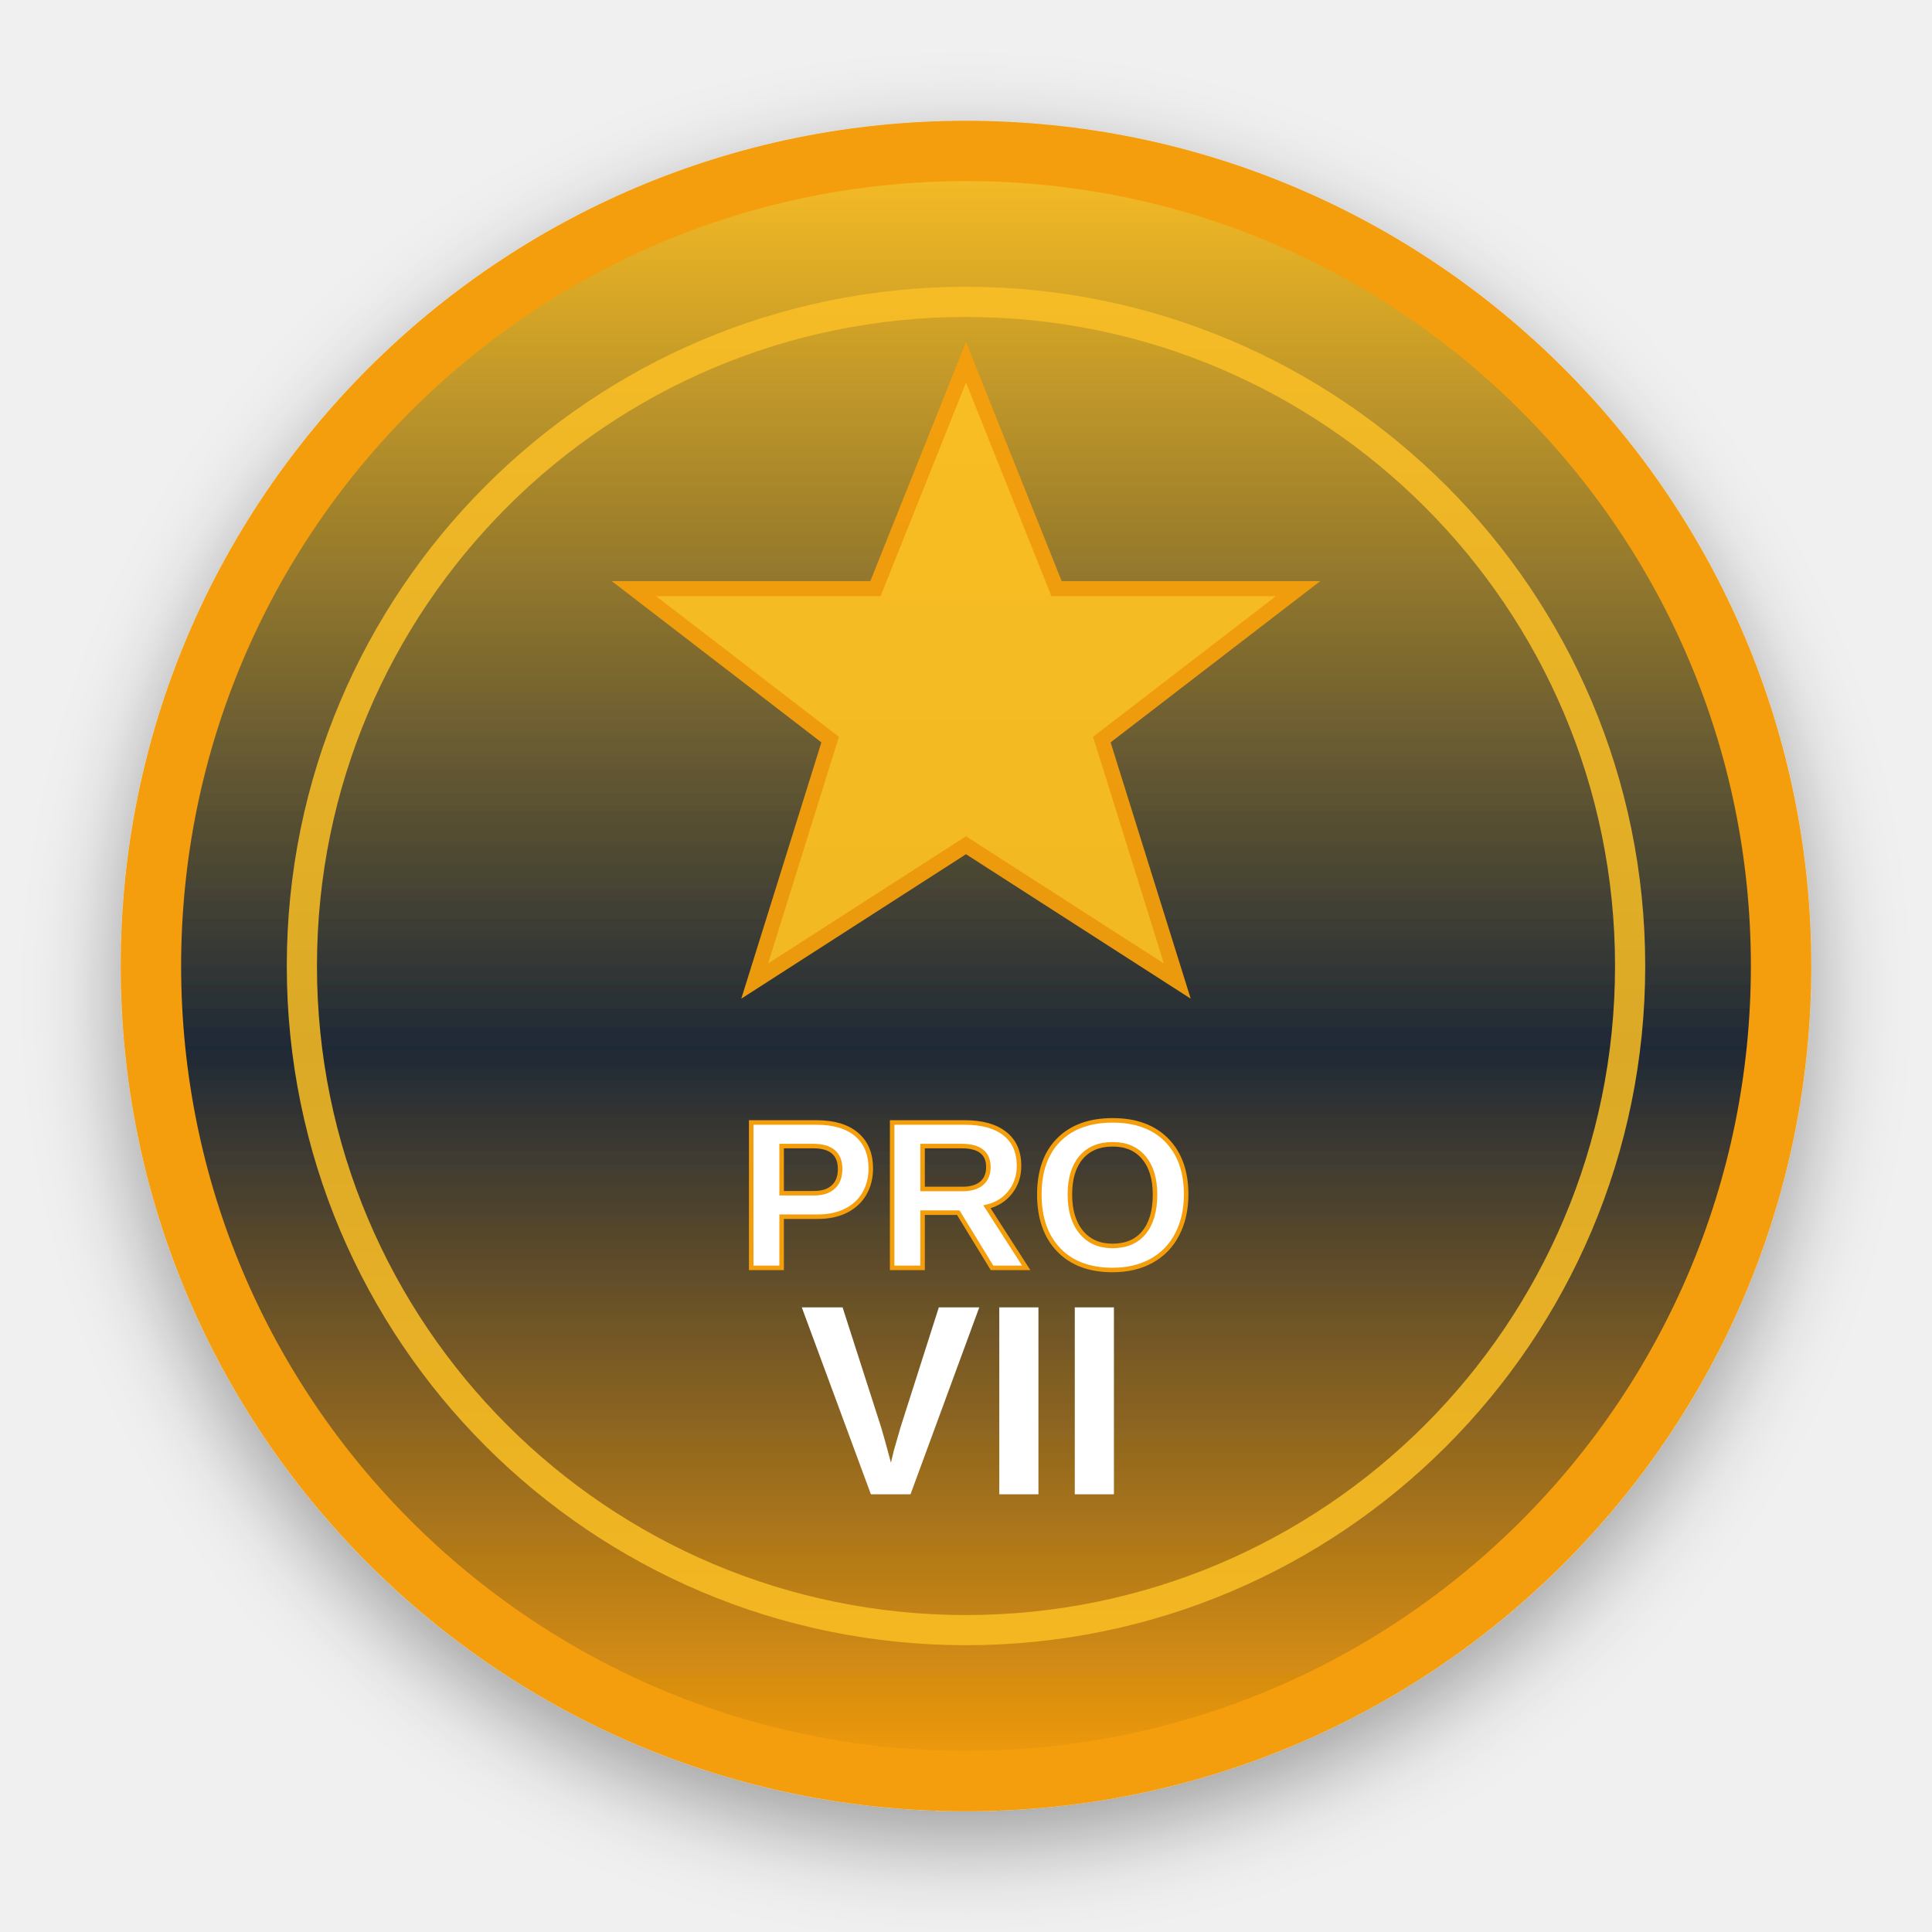
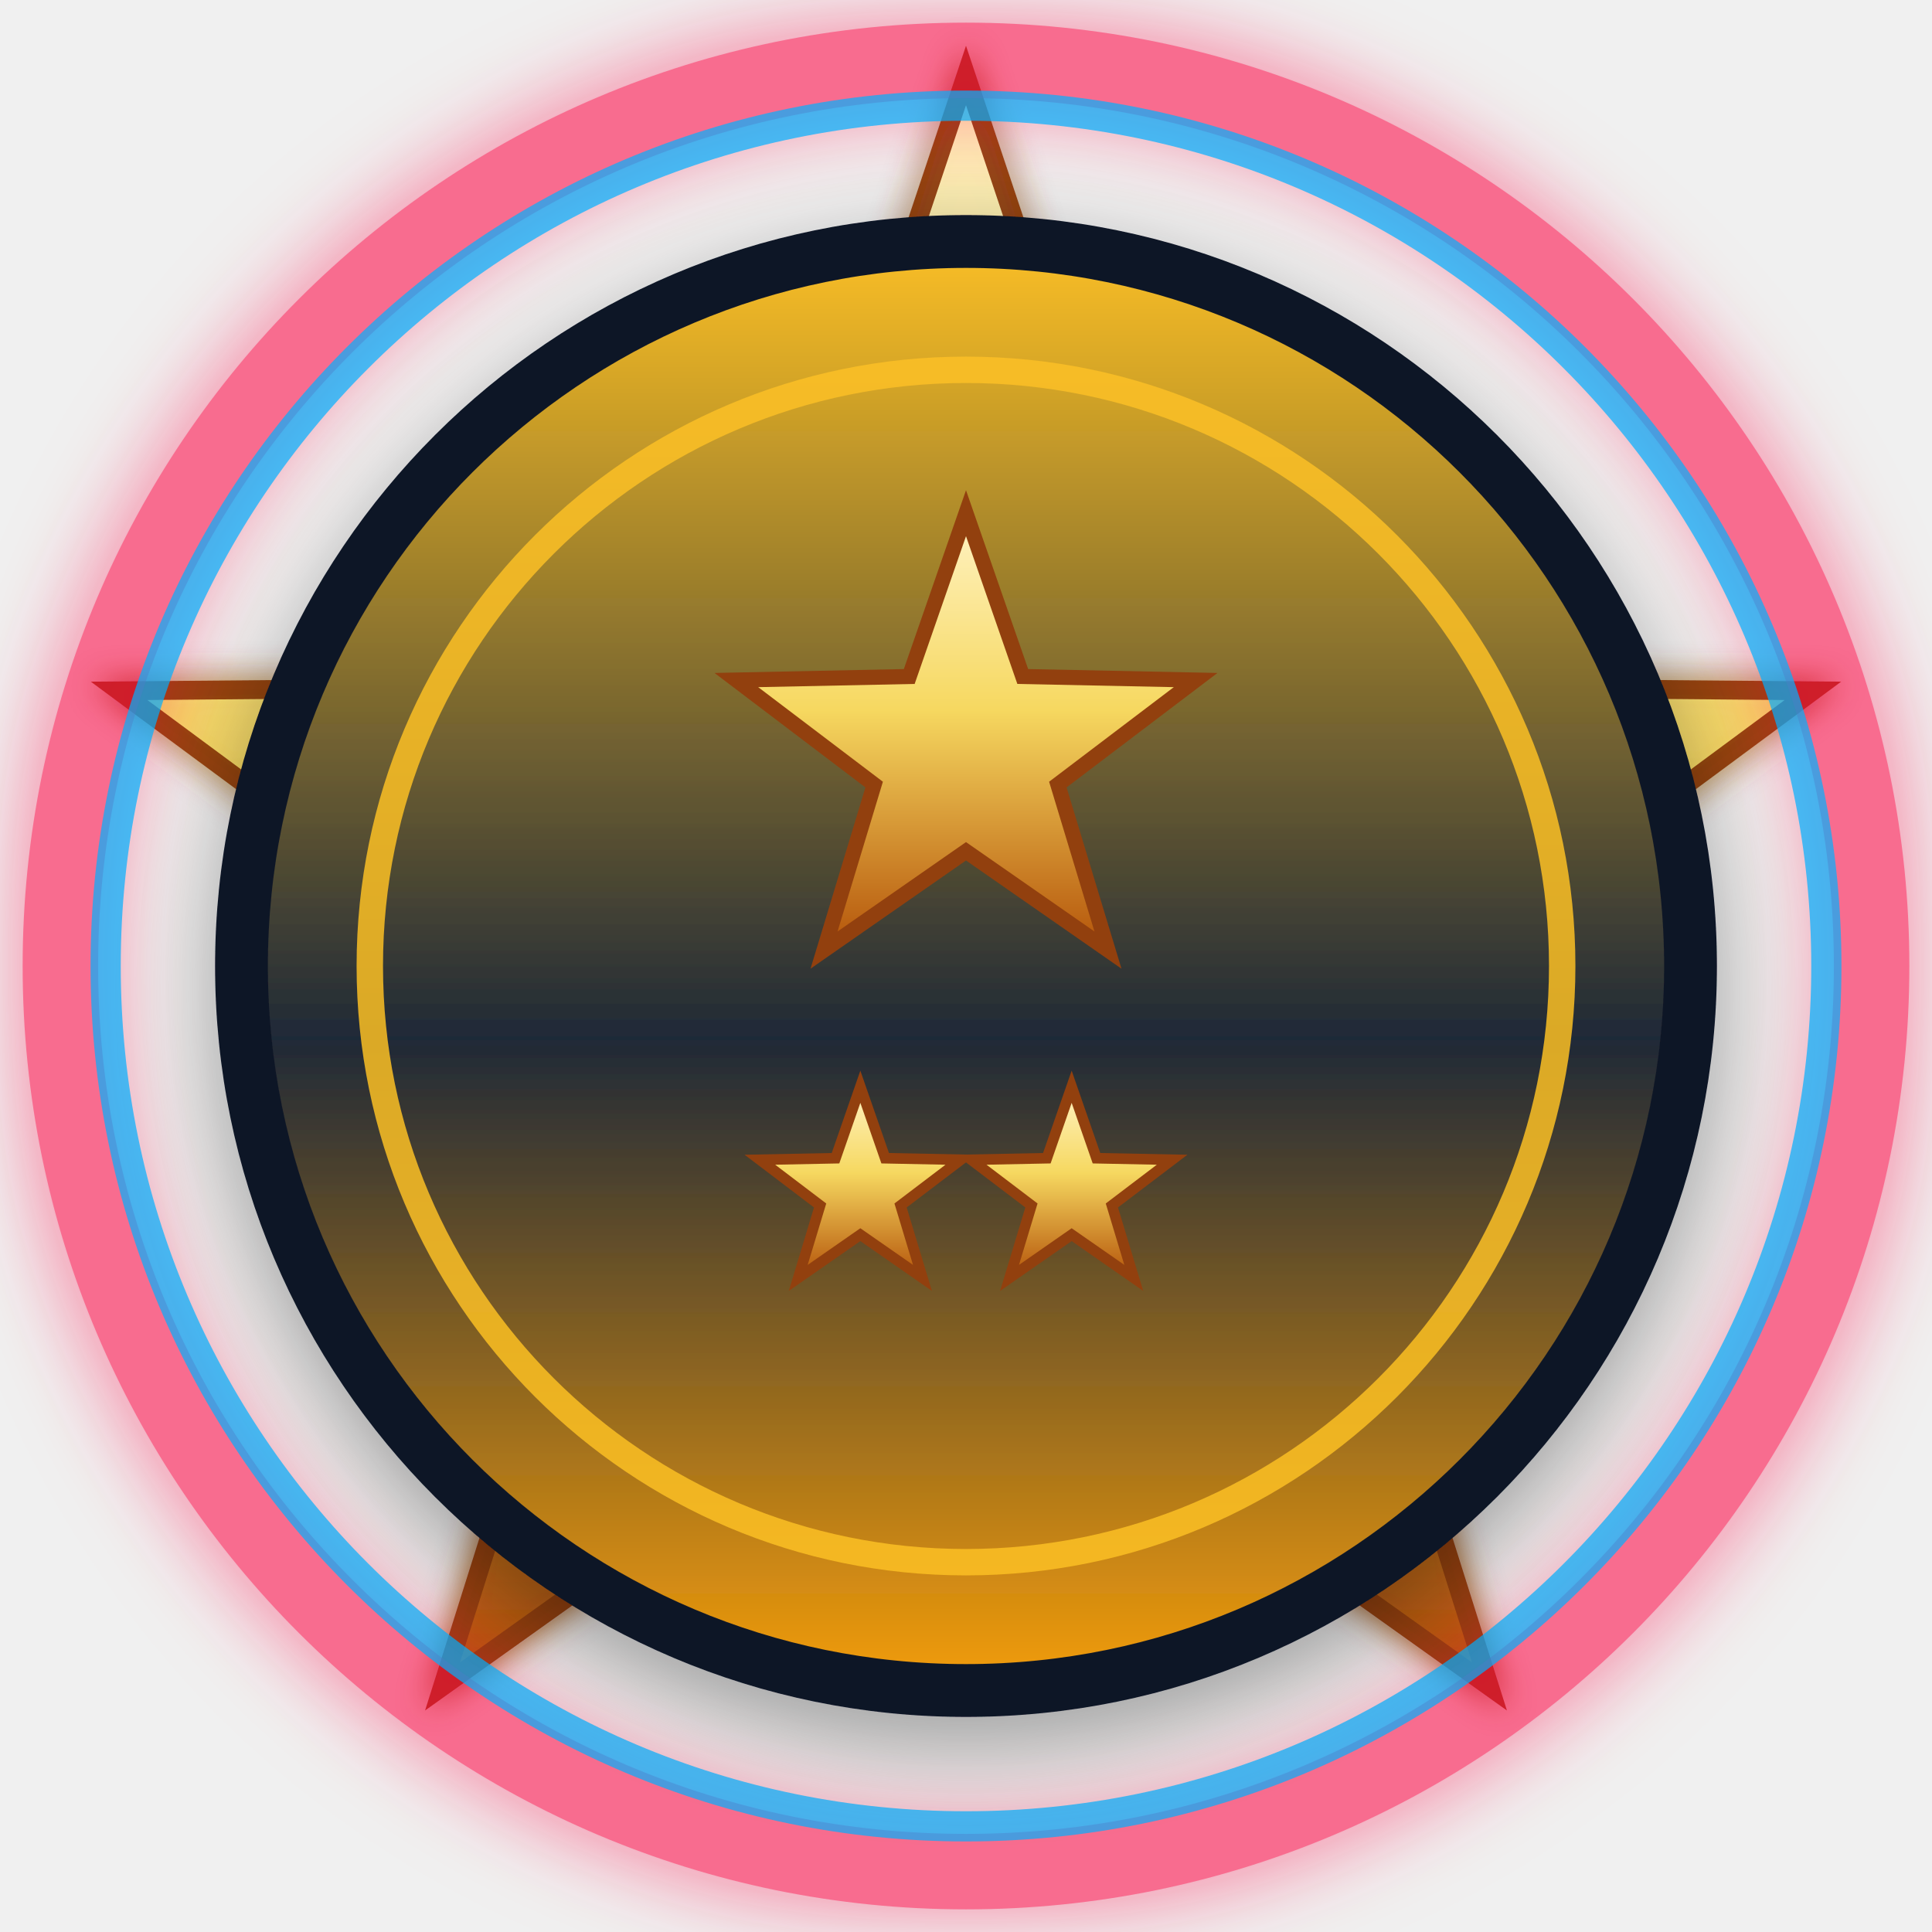
<svg xmlns="http://www.w3.org/2000/svg" width="256" height="256" viewBox="0 0 256 256" role="img" aria-label="PRO VII badge">
  <defs>
    <linearGradient id="g" x1="0" y1="0" x2="0" y2="1">
      <stop offset="0%" stop-color="#FBBF24" />
      <stop offset="55%" stop-color="#1F2937" />
      <stop offset="100%" stop-color="#F59E0B" />
    </linearGradient>
-     <filter id="shadow" x="-20%" y="-20%" width="140%" height="140%">
+     <filter id="rainbowGlow" x="-60%" y="-60%" width="220%" height="220%">
+       <feGaussianBlur stdDeviation="6" result="blur" />
+       <feMerge>
+         <feMergeNode in="blur" />
+         <feMergeNode in="SourceGraphic" />
+       </feMerge>
+     </filter>
+     <linearGradient id="starMetal" x1="0" y1="0" x2="0" y2="1">
+       <stop offset="0%" stop-color="#FFF3C4" />
+       <stop offset="45%" stop-color="#F6D860" />
+       <stop offset="100%" stop-color="#B45309" />
+     </linearGradient>
+     <filter id="starGlow" x="-30%" y="-30%" width="160%" height="160%">
+       <feGaussianBlur stdDeviation="2.2" result="b" />
+       <feMerge>
+         <feMergeNode in="b" />
+         <feMergeNode in="SourceGraphic" />
+       </feMerge>
+     </filter>
+     <linearGradient id="innerStarMetal" x1="0" y1="0" x2="0" y2="1">
+       <stop offset="0%" stop-color="#FFF3C4" />
+       <stop offset="45%" stop-color="#F6D860" />
+       <stop offset="100%" stop-color="#B45309" />
+     </linearGradient>
+     <filter id="shadow" x="-40%" y="-40%" width="180%" height="180%">
      <feDropShadow dx="0" dy="4" stdDeviation="6" flood-opacity="0.35" />
    </filter>
  </defs>
  <rect width="256" height="256" fill="none" />
+   <g filter="url(#starGlow)">
+     <g>
+       <animateTransform attributeName="transform" type="rotate" values="0 128 128;360 128 128" dur="10s" repeatCount="indefinite" />
+       <polygon points="128.00,10.00 155.04,90.79 240.22,91.54 171.75,142.21 197.36,223.46 128.00,174.00 58.64,223.46 84.25,142.21 15.78,91.54 100.96,90.79" fill="url(#starMetal)" stroke="#92400E" stroke-width="2.5" opacity="0.98" />
+     </g>
+   </g>
+   <circle cx="128" cy="128" r="120" fill="none" stroke="#ff0040" stroke-width="10" opacity="0.55" filter="url(#rainbowGlow)">
+     <animate attributeName="stroke" values="#ff0040;#ff8c00;#ffee00;#00c853;#00b0ff;#7c4dff;#ff0040" dur="3.2s" repeatCount="indefinite" />
+     <animate attributeName="opacity" values="0.35;0.9;0.35" dur="1.1s" repeatCount="indefinite" />
+   </circle>
+   <circle cx="128" cy="128" r="114" fill="none" stroke="#00b0ff" stroke-width="4" opacity="0.7">
+     <animate attributeName="stroke" values="#00b0ff;#7c4dff;#ff0040;#ff8c00;#ffee00;#00c853;#00b0ff" dur="3.2s" repeatCount="indefinite" />
+   </circle>
  <g filter="url(#shadow)">
-     <circle cx="128" cy="128" r="108" fill="url(#g)" stroke="#F59E0B" stroke-width="8" />
-     <circle cx="128" cy="128" r="88" fill="none" stroke="#FBBF24" stroke-width="4" opacity="0.85" />
-     <polygon points="128,48 140,78 172,78 146,98 156,130 128,112 100,130 110,98 84,78 116,78" fill="#FBBF24" stroke="#F59E0B" stroke-width="2" opacity="0.95" />
+     <circle cx="128" cy="128" r="96" fill="url(#g)" stroke="#111827" stroke-width="7" />
+     <circle cx="128" cy="128" r="79" fill="none" stroke="#FBBF24" stroke-width="3.5" opacity="0.85" />
  </g>
-   <text x="128" y="168" text-anchor="middle" font-family="Segoe UI, Arial, sans-serif" font-size="28" font-weight="700" fill="#FFFFFF" stroke="#F59E0B" stroke-width="0.6">PRO</text>
-   <text x="128" y="198" text-anchor="middle" font-family="Segoe UI, Arial, sans-serif" font-size="36" font-weight="700" fill="#FFFFFF">VII</text>
+   <g>
+     <polygon points="128.00,68.00 135.52,89.64 158.43,90.11 140.17,103.96 146.81,125.89 128.00,112.80 109.19,125.89 115.83,103.96 97.57,90.11 120.48,89.64" fill="url(#innerStarMetal)" stroke="#92400E" stroke-width="2" />
+     <polygon points="114.00,144.00 117.29,153.47 127.31,153.67 119.33,159.73 122.23,169.33 114.00,163.60 105.77,169.33 108.67,159.73 100.69,153.67 110.71,153.47" fill="url(#innerStarMetal)" stroke="#92400E" stroke-width="1.4" />
+     <polygon points="142.00,144.00 145.29,153.47 155.31,153.67 147.33,159.73 150.23,169.33 142.00,163.60 133.77,169.33 136.67,159.73 128.69,153.67 138.71,153.47" fill="url(#innerStarMetal)" stroke="#92400E" stroke-width="1.4" />
+   </g>
</svg>
